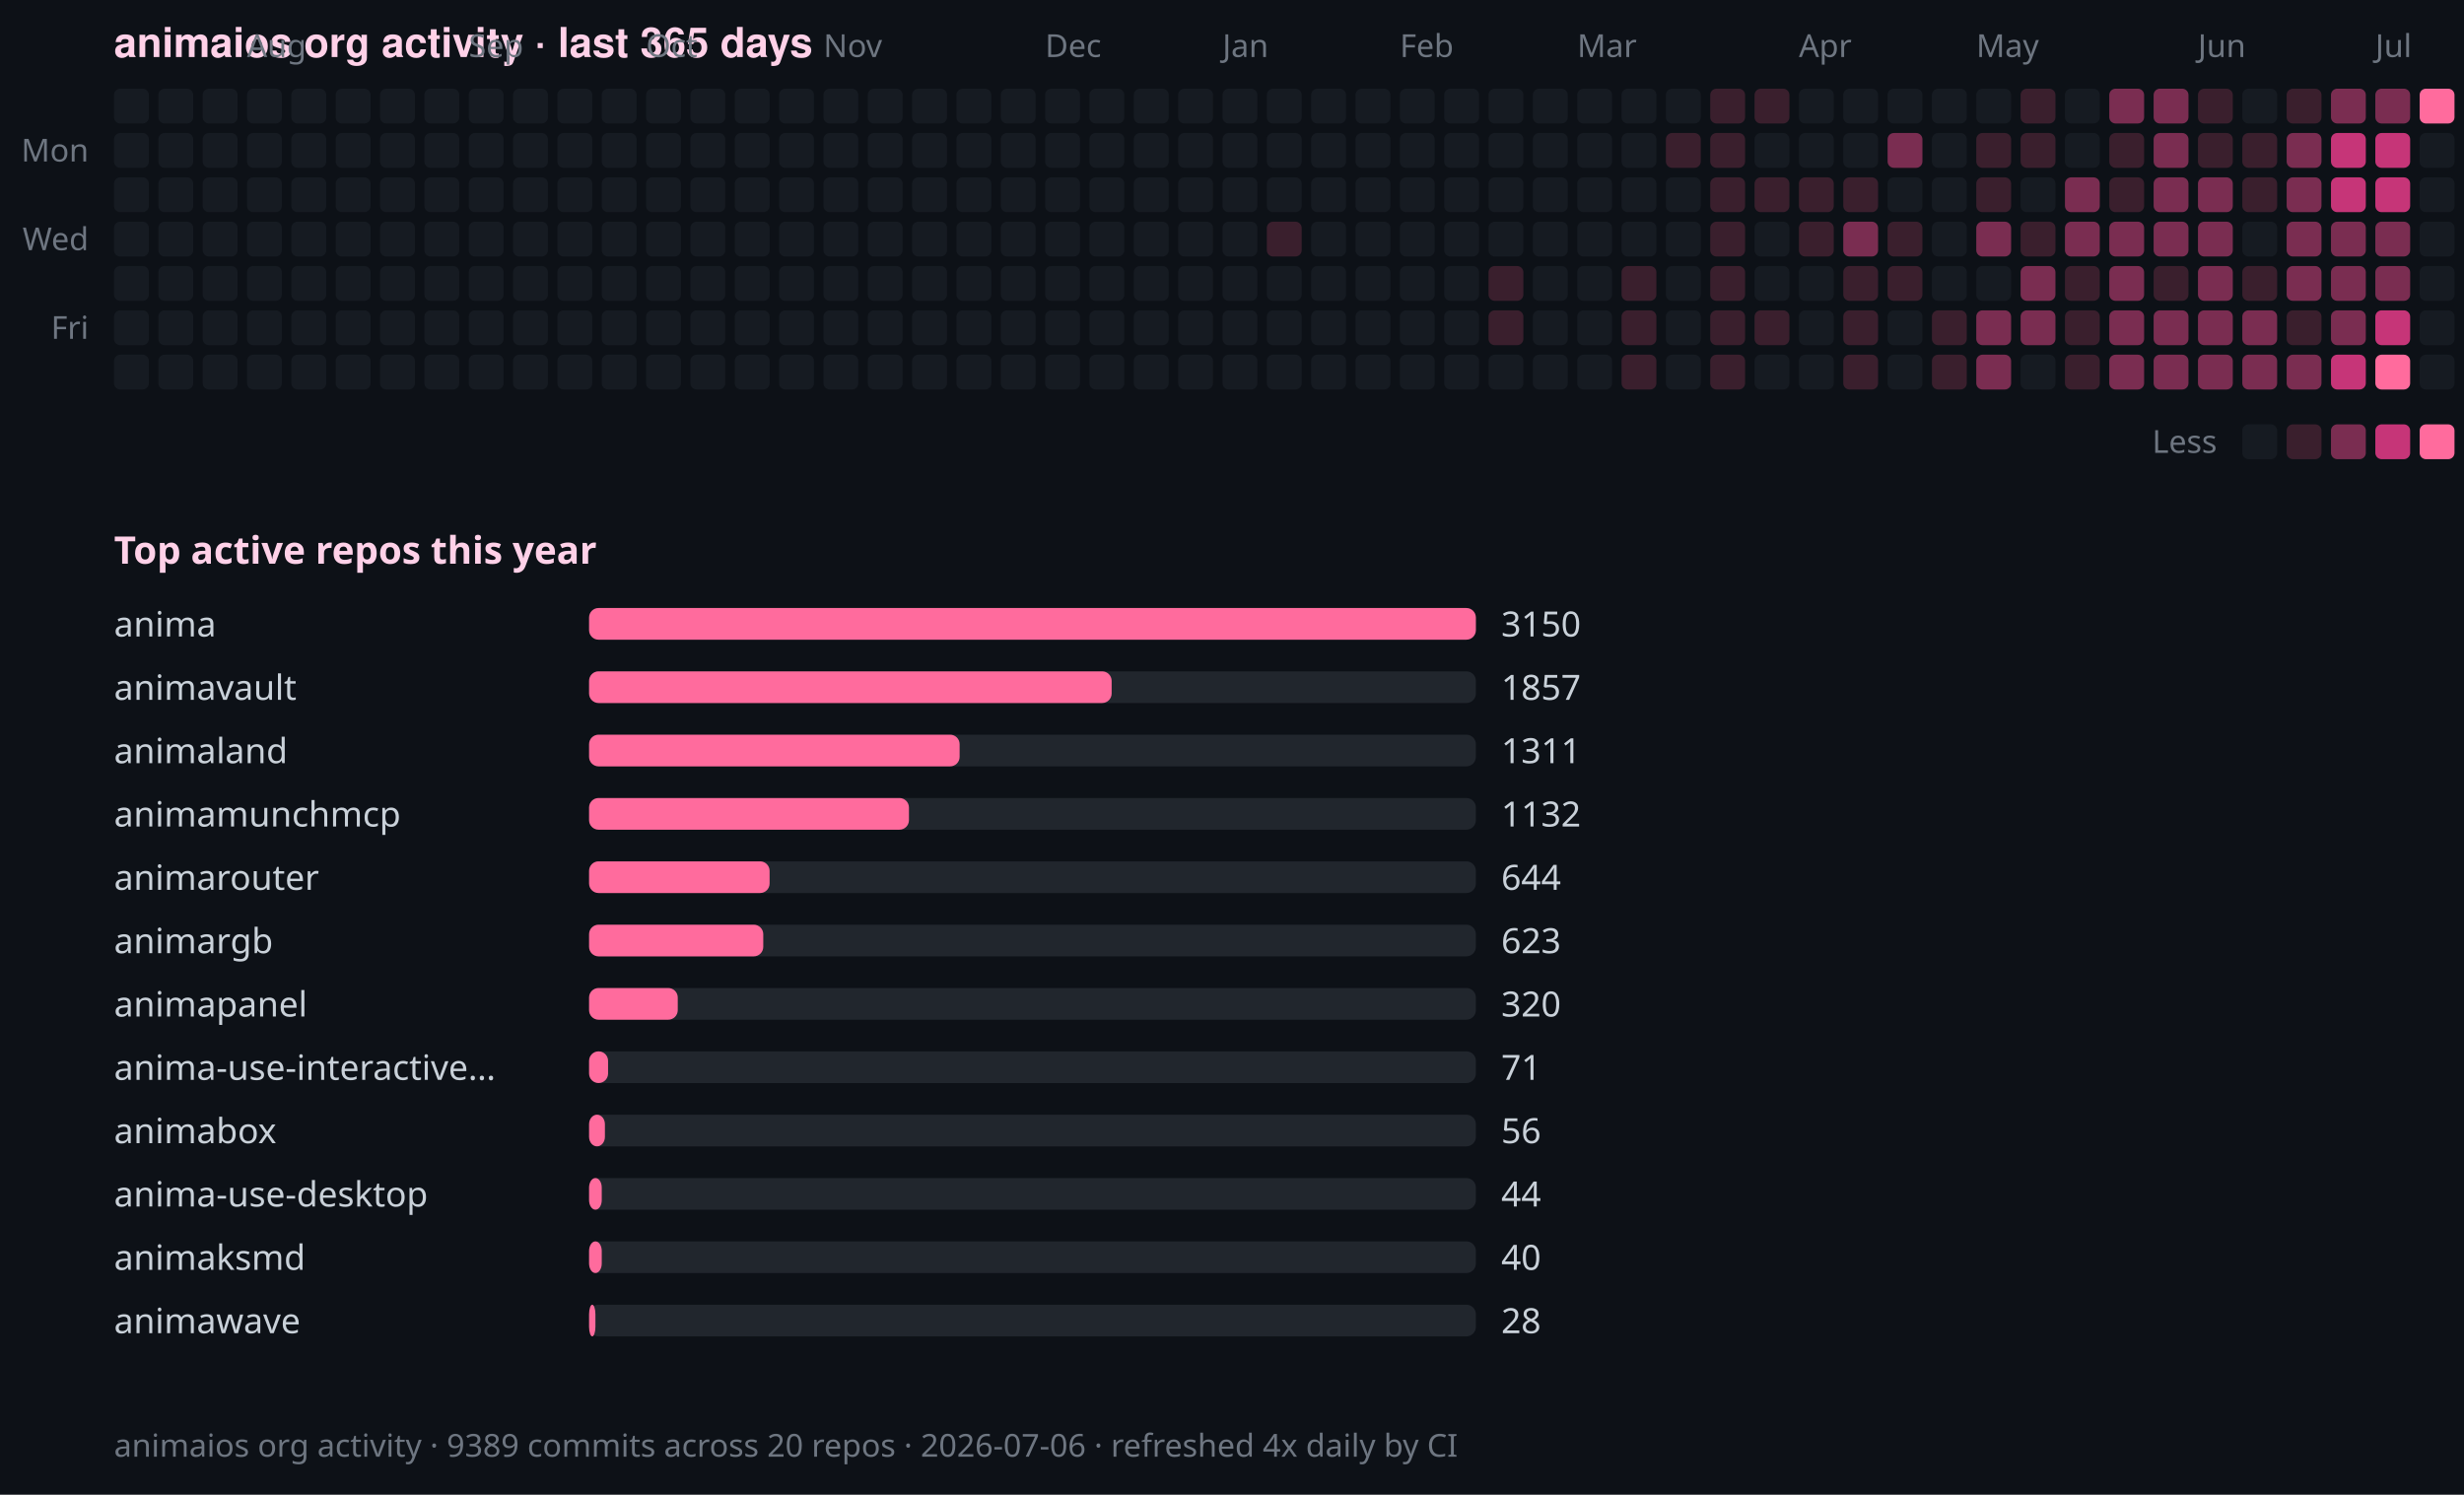
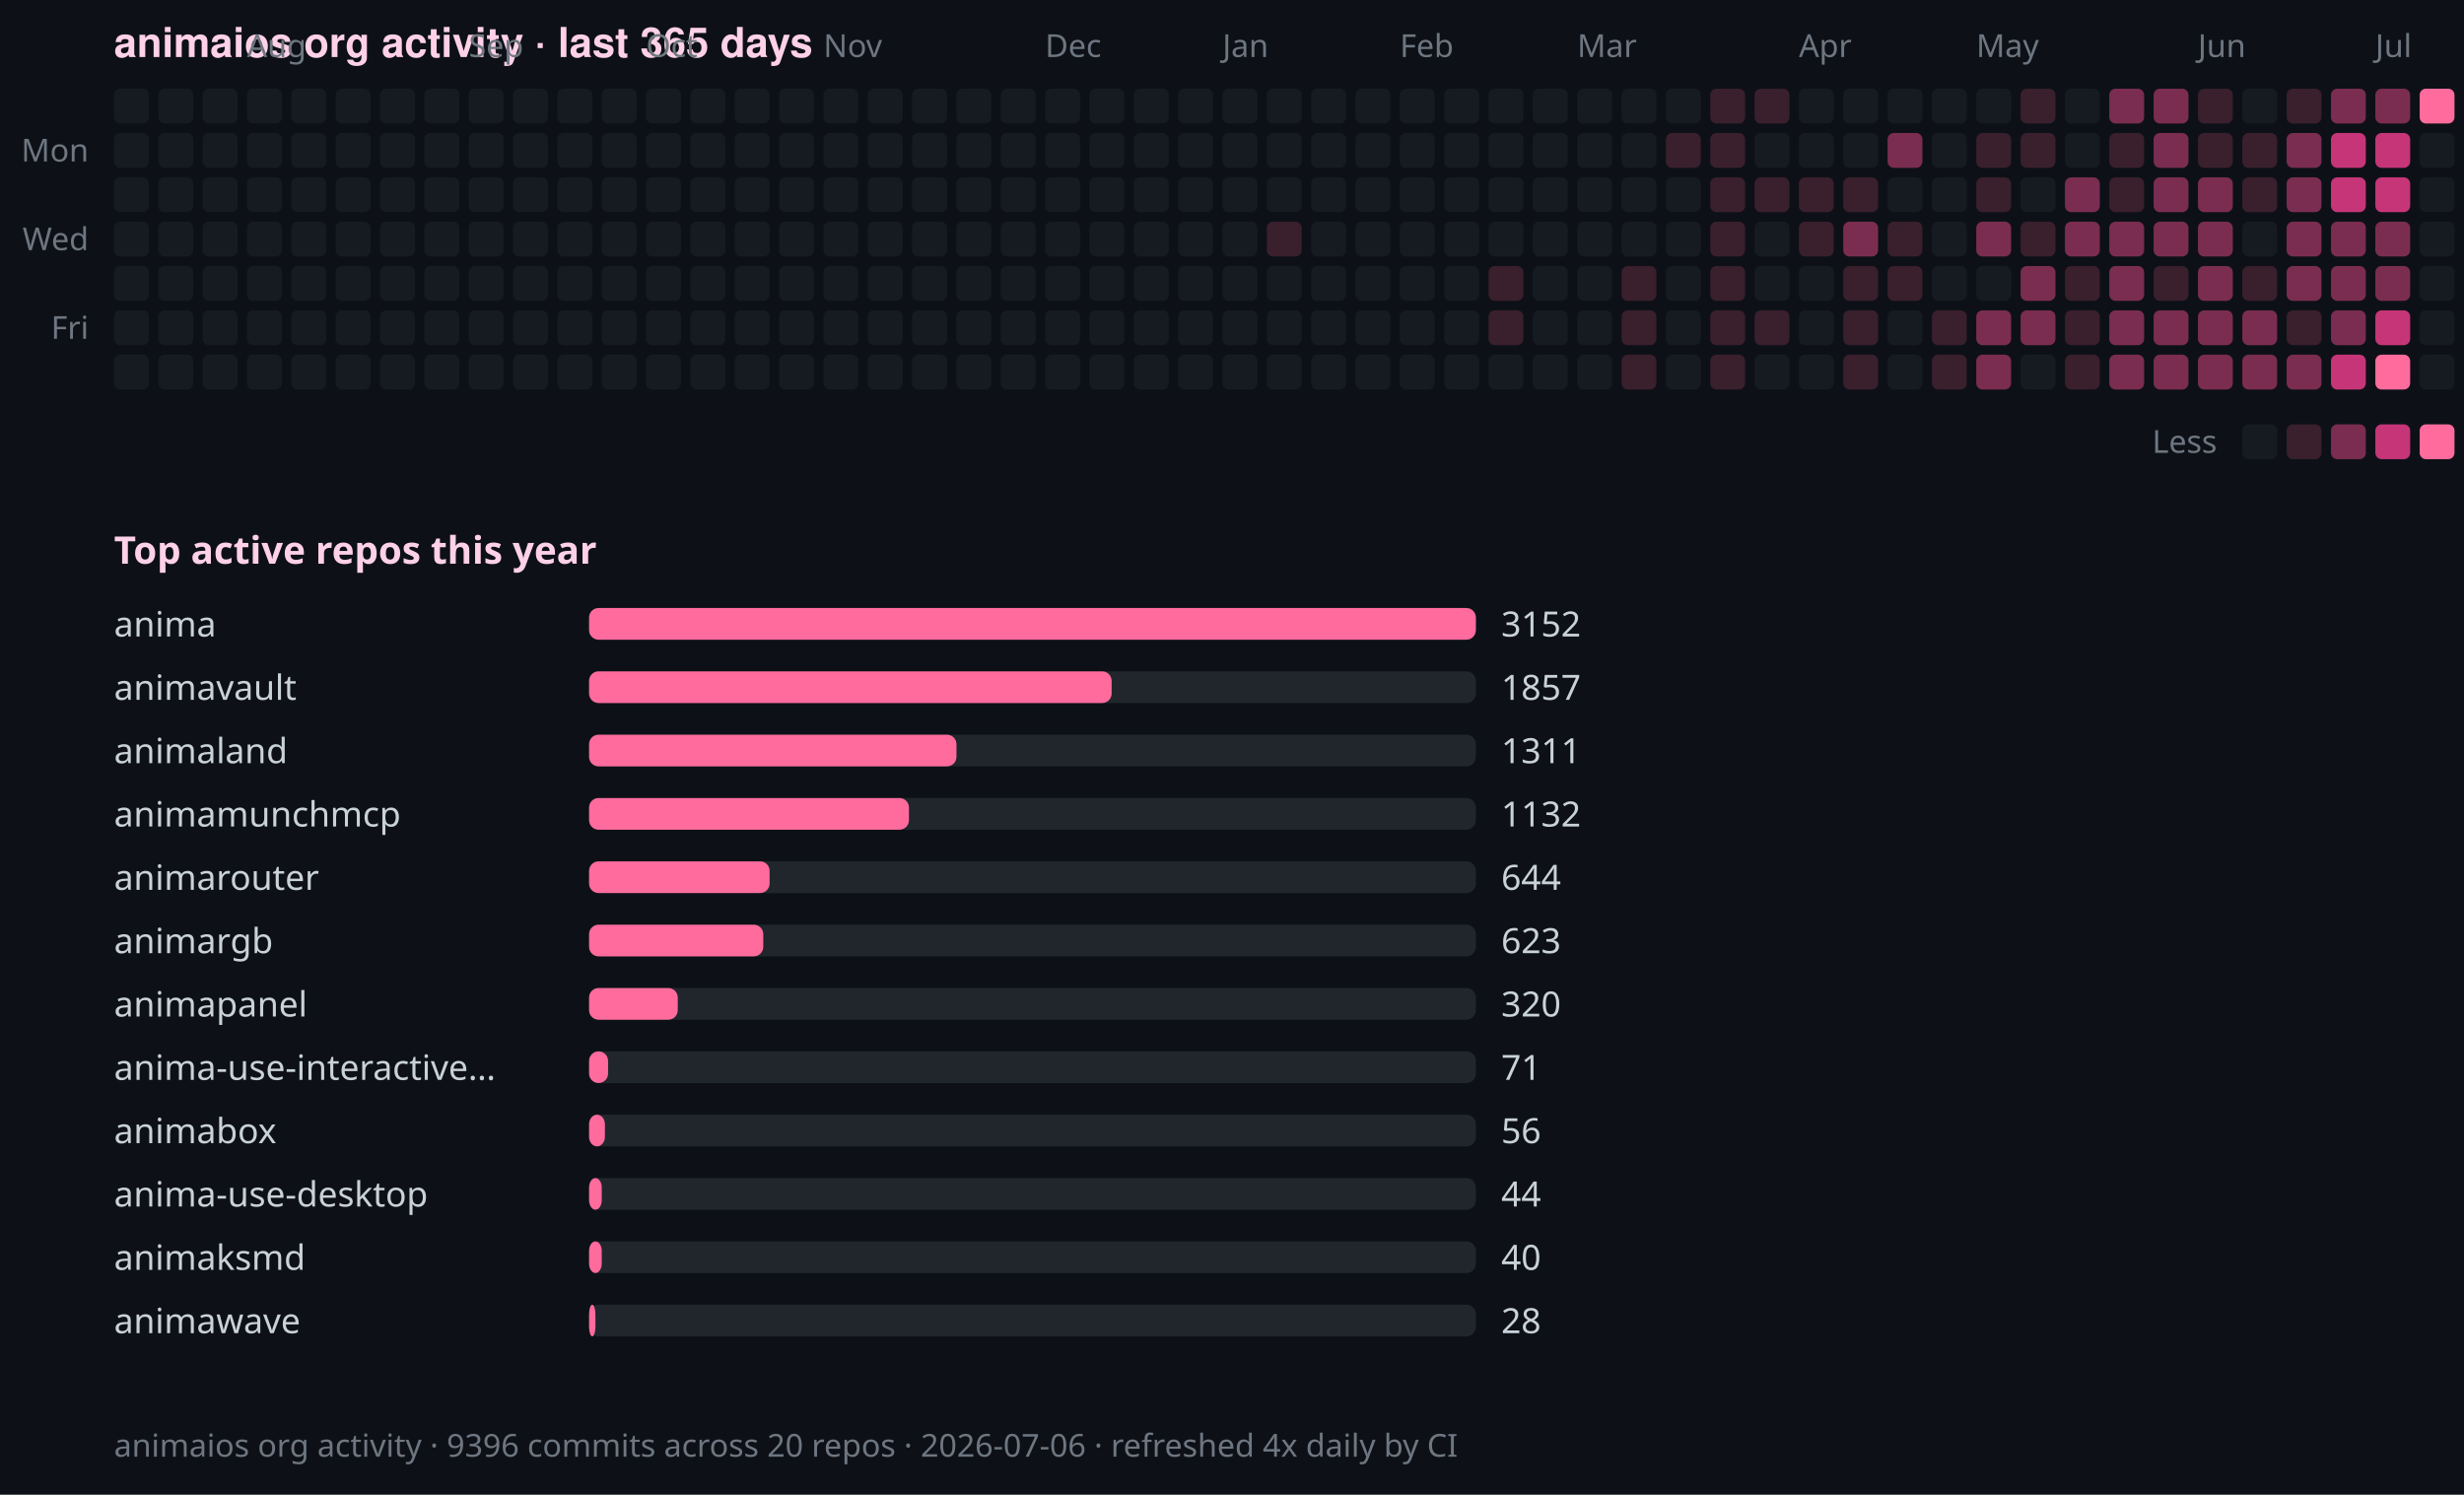
<svg xmlns="http://www.w3.org/2000/svg" width="778" height="472" viewBox="0 0 778 472" role="img" aria-label="animaios org commit activity over the last 365 days">
  <rect width="778" height="472" fill="#0d1117" />
  <text x="36" y="18" fill="#ffd1e8" font-family="-apple-system, BlinkMacSystemFont, 'Segoe UI', Helvetica, Arial, sans-serif" font-size="13" font-weight="600">animaios org activity · last 365 days</text>
  <text x="78" y="18" fill="#6e7681" font-family="ui-sans-serif, system-ui, sans-serif" font-size="10">Aug</text>
  <text x="148" y="18" fill="#6e7681" font-family="ui-sans-serif, system-ui, sans-serif" font-size="10">Sep</text>
  <text x="204" y="18" fill="#6e7681" font-family="ui-sans-serif, system-ui, sans-serif" font-size="10">Oct</text>
  <text x="260" y="18" fill="#6e7681" font-family="ui-sans-serif, system-ui, sans-serif" font-size="10">Nov</text>
  <text x="330" y="18" fill="#6e7681" font-family="ui-sans-serif, system-ui, sans-serif" font-size="10">Dec</text>
  <text x="386" y="18" fill="#6e7681" font-family="ui-sans-serif, system-ui, sans-serif" font-size="10">Jan</text>
  <text x="442" y="18" fill="#6e7681" font-family="ui-sans-serif, system-ui, sans-serif" font-size="10">Feb</text>
  <text x="498" y="18" fill="#6e7681" font-family="ui-sans-serif, system-ui, sans-serif" font-size="10">Mar</text>
  <text x="568" y="18" fill="#6e7681" font-family="ui-sans-serif, system-ui, sans-serif" font-size="10">Apr</text>
  <text x="624" y="18" fill="#6e7681" font-family="ui-sans-serif, system-ui, sans-serif" font-size="10">May</text>
  <text x="694" y="18" fill="#6e7681" font-family="ui-sans-serif, system-ui, sans-serif" font-size="10">Jun</text>
  <text x="750" y="18" fill="#6e7681" font-family="ui-sans-serif, system-ui, sans-serif" font-size="10">Jul</text>
  <text x="28" y="51" text-anchor="end" fill="#6e7681" font-family="ui-sans-serif, system-ui, sans-serif" font-size="10">Mon</text>
  <text x="28" y="79" text-anchor="end" fill="#6e7681" font-family="ui-sans-serif, system-ui, sans-serif" font-size="10">Wed</text>
  <text x="28" y="107" text-anchor="end" fill="#6e7681" font-family="ui-sans-serif, system-ui, sans-serif" font-size="10">Fri</text>
  <rect x="36" y="28" width="11" height="11" rx="2" ry="2" fill="#161b22" />
  <rect x="50" y="28" width="11" height="11" rx="2" ry="2" fill="#161b22" />
  <rect x="64" y="28" width="11" height="11" rx="2" ry="2" fill="#161b22" />
  <rect x="78" y="28" width="11" height="11" rx="2" ry="2" fill="#161b22" />
  <rect x="92" y="28" width="11" height="11" rx="2" ry="2" fill="#161b22" />
  <rect x="106" y="28" width="11" height="11" rx="2" ry="2" fill="#161b22" />
  <rect x="120" y="28" width="11" height="11" rx="2" ry="2" fill="#161b22" />
  <rect x="134" y="28" width="11" height="11" rx="2" ry="2" fill="#161b22" />
  <rect x="148" y="28" width="11" height="11" rx="2" ry="2" fill="#161b22" />
  <rect x="162" y="28" width="11" height="11" rx="2" ry="2" fill="#161b22" />
  <rect x="176" y="28" width="11" height="11" rx="2" ry="2" fill="#161b22" />
  <rect x="190" y="28" width="11" height="11" rx="2" ry="2" fill="#161b22" />
  <rect x="204" y="28" width="11" height="11" rx="2" ry="2" fill="#161b22" />
  <rect x="218" y="28" width="11" height="11" rx="2" ry="2" fill="#161b22" />
  <rect x="232" y="28" width="11" height="11" rx="2" ry="2" fill="#161b22" />
  <rect x="246" y="28" width="11" height="11" rx="2" ry="2" fill="#161b22" />
  <rect x="260" y="28" width="11" height="11" rx="2" ry="2" fill="#161b22" />
  <rect x="274" y="28" width="11" height="11" rx="2" ry="2" fill="#161b22" />
  <rect x="288" y="28" width="11" height="11" rx="2" ry="2" fill="#161b22" />
  <rect x="302" y="28" width="11" height="11" rx="2" ry="2" fill="#161b22" />
  <rect x="316" y="28" width="11" height="11" rx="2" ry="2" fill="#161b22" />
  <rect x="330" y="28" width="11" height="11" rx="2" ry="2" fill="#161b22" />
  <rect x="344" y="28" width="11" height="11" rx="2" ry="2" fill="#161b22" />
  <rect x="358" y="28" width="11" height="11" rx="2" ry="2" fill="#161b22" />
  <rect x="372" y="28" width="11" height="11" rx="2" ry="2" fill="#161b22" />
  <rect x="386" y="28" width="11" height="11" rx="2" ry="2" fill="#161b22" />
  <rect x="400" y="28" width="11" height="11" rx="2" ry="2" fill="#161b22" />
  <rect x="414" y="28" width="11" height="11" rx="2" ry="2" fill="#161b22" />
  <rect x="428" y="28" width="11" height="11" rx="2" ry="2" fill="#161b22" />
  <rect x="442" y="28" width="11" height="11" rx="2" ry="2" fill="#161b22" />
  <rect x="456" y="28" width="11" height="11" rx="2" ry="2" fill="#161b22" />
  <rect x="470" y="28" width="11" height="11" rx="2" ry="2" fill="#161b22" />
  <rect x="484" y="28" width="11" height="11" rx="2" ry="2" fill="#161b22" />
  <rect x="498" y="28" width="11" height="11" rx="2" ry="2" fill="#161b22" />
  <rect x="512" y="28" width="11" height="11" rx="2" ry="2" fill="#161b22" />
  <rect x="526" y="28" width="11" height="11" rx="2" ry="2" fill="#161b22" />
  <rect x="540" y="28" width="11" height="11" rx="2" ry="2" fill="#3a1f2d" />
  <rect x="554" y="28" width="11" height="11" rx="2" ry="2" fill="#3a1f2d" />
  <rect x="568" y="28" width="11" height="11" rx="2" ry="2" fill="#161b22" />
  <rect x="582" y="28" width="11" height="11" rx="2" ry="2" fill="#161b22" />
  <rect x="596" y="28" width="11" height="11" rx="2" ry="2" fill="#161b22" />
  <rect x="610" y="28" width="11" height="11" rx="2" ry="2" fill="#161b22" />
  <rect x="624" y="28" width="11" height="11" rx="2" ry="2" fill="#161b22" />
  <rect x="638" y="28" width="11" height="11" rx="2" ry="2" fill="#3a1f2d" />
  <rect x="652" y="28" width="11" height="11" rx="2" ry="2" fill="#161b22" />
  <rect x="666" y="28" width="11" height="11" rx="2" ry="2" fill="#7a2d51" />
  <rect x="680" y="28" width="11" height="11" rx="2" ry="2" fill="#7a2d51" />
  <rect x="694" y="28" width="11" height="11" rx="2" ry="2" fill="#3a1f2d" />
  <rect x="708" y="28" width="11" height="11" rx="2" ry="2" fill="#161b22" />
  <rect x="722" y="28" width="11" height="11" rx="2" ry="2" fill="#3a1f2d" />
  <rect x="736" y="28" width="11" height="11" rx="2" ry="2" fill="#7a2d51" />
  <rect x="750" y="28" width="11" height="11" rx="2" ry="2" fill="#7a2d51" />
  <rect x="764" y="28" width="11" height="11" rx="2" ry="2" fill="#ff6b9d" />
  <rect x="36" y="42" width="11" height="11" rx="2" ry="2" fill="#161b22" />
  <rect x="50" y="42" width="11" height="11" rx="2" ry="2" fill="#161b22" />
  <rect x="64" y="42" width="11" height="11" rx="2" ry="2" fill="#161b22" />
  <rect x="78" y="42" width="11" height="11" rx="2" ry="2" fill="#161b22" />
  <rect x="92" y="42" width="11" height="11" rx="2" ry="2" fill="#161b22" />
  <rect x="106" y="42" width="11" height="11" rx="2" ry="2" fill="#161b22" />
  <rect x="120" y="42" width="11" height="11" rx="2" ry="2" fill="#161b22" />
  <rect x="134" y="42" width="11" height="11" rx="2" ry="2" fill="#161b22" />
  <rect x="148" y="42" width="11" height="11" rx="2" ry="2" fill="#161b22" />
  <rect x="162" y="42" width="11" height="11" rx="2" ry="2" fill="#161b22" />
  <rect x="176" y="42" width="11" height="11" rx="2" ry="2" fill="#161b22" />
  <rect x="190" y="42" width="11" height="11" rx="2" ry="2" fill="#161b22" />
  <rect x="204" y="42" width="11" height="11" rx="2" ry="2" fill="#161b22" />
  <rect x="218" y="42" width="11" height="11" rx="2" ry="2" fill="#161b22" />
  <rect x="232" y="42" width="11" height="11" rx="2" ry="2" fill="#161b22" />
  <rect x="246" y="42" width="11" height="11" rx="2" ry="2" fill="#161b22" />
  <rect x="260" y="42" width="11" height="11" rx="2" ry="2" fill="#161b22" />
  <rect x="274" y="42" width="11" height="11" rx="2" ry="2" fill="#161b22" />
  <rect x="288" y="42" width="11" height="11" rx="2" ry="2" fill="#161b22" />
  <rect x="302" y="42" width="11" height="11" rx="2" ry="2" fill="#161b22" />
  <rect x="316" y="42" width="11" height="11" rx="2" ry="2" fill="#161b22" />
  <rect x="330" y="42" width="11" height="11" rx="2" ry="2" fill="#161b22" />
  <rect x="344" y="42" width="11" height="11" rx="2" ry="2" fill="#161b22" />
  <rect x="358" y="42" width="11" height="11" rx="2" ry="2" fill="#161b22" />
  <rect x="372" y="42" width="11" height="11" rx="2" ry="2" fill="#161b22" />
  <rect x="386" y="42" width="11" height="11" rx="2" ry="2" fill="#161b22" />
  <rect x="400" y="42" width="11" height="11" rx="2" ry="2" fill="#161b22" />
  <rect x="414" y="42" width="11" height="11" rx="2" ry="2" fill="#161b22" />
  <rect x="428" y="42" width="11" height="11" rx="2" ry="2" fill="#161b22" />
  <rect x="442" y="42" width="11" height="11" rx="2" ry="2" fill="#161b22" />
  <rect x="456" y="42" width="11" height="11" rx="2" ry="2" fill="#161b22" />
  <rect x="470" y="42" width="11" height="11" rx="2" ry="2" fill="#161b22" />
  <rect x="484" y="42" width="11" height="11" rx="2" ry="2" fill="#161b22" />
  <rect x="498" y="42" width="11" height="11" rx="2" ry="2" fill="#161b22" />
  <rect x="512" y="42" width="11" height="11" rx="2" ry="2" fill="#161b22" />
  <rect x="526" y="42" width="11" height="11" rx="2" ry="2" fill="#3a1f2d" />
  <rect x="540" y="42" width="11" height="11" rx="2" ry="2" fill="#3a1f2d" />
  <rect x="554" y="42" width="11" height="11" rx="2" ry="2" fill="#161b22" />
  <rect x="568" y="42" width="11" height="11" rx="2" ry="2" fill="#161b22" />
  <rect x="582" y="42" width="11" height="11" rx="2" ry="2" fill="#161b22" />
  <rect x="596" y="42" width="11" height="11" rx="2" ry="2" fill="#7a2d51" />
  <rect x="610" y="42" width="11" height="11" rx="2" ry="2" fill="#161b22" />
  <rect x="624" y="42" width="11" height="11" rx="2" ry="2" fill="#3a1f2d" />
  <rect x="638" y="42" width="11" height="11" rx="2" ry="2" fill="#3a1f2d" />
  <rect x="652" y="42" width="11" height="11" rx="2" ry="2" fill="#161b22" />
  <rect x="666" y="42" width="11" height="11" rx="2" ry="2" fill="#3a1f2d" />
  <rect x="680" y="42" width="11" height="11" rx="2" ry="2" fill="#7a2d51" />
  <rect x="694" y="42" width="11" height="11" rx="2" ry="2" fill="#3a1f2d" />
  <rect x="708" y="42" width="11" height="11" rx="2" ry="2" fill="#3a1f2d" />
  <rect x="722" y="42" width="11" height="11" rx="2" ry="2" fill="#7a2d51" />
  <rect x="736" y="42" width="11" height="11" rx="2" ry="2" fill="#c63578" />
  <rect x="750" y="42" width="11" height="11" rx="2" ry="2" fill="#c63578" />
  <rect x="764" y="42" width="11" height="11" rx="2" ry="2" fill="#161b22" />
  <rect x="36" y="56" width="11" height="11" rx="2" ry="2" fill="#161b22" />
  <rect x="50" y="56" width="11" height="11" rx="2" ry="2" fill="#161b22" />
  <rect x="64" y="56" width="11" height="11" rx="2" ry="2" fill="#161b22" />
  <rect x="78" y="56" width="11" height="11" rx="2" ry="2" fill="#161b22" />
  <rect x="92" y="56" width="11" height="11" rx="2" ry="2" fill="#161b22" />
  <rect x="106" y="56" width="11" height="11" rx="2" ry="2" fill="#161b22" />
  <rect x="120" y="56" width="11" height="11" rx="2" ry="2" fill="#161b22" />
  <rect x="134" y="56" width="11" height="11" rx="2" ry="2" fill="#161b22" />
  <rect x="148" y="56" width="11" height="11" rx="2" ry="2" fill="#161b22" />
  <rect x="162" y="56" width="11" height="11" rx="2" ry="2" fill="#161b22" />
  <rect x="176" y="56" width="11" height="11" rx="2" ry="2" fill="#161b22" />
  <rect x="190" y="56" width="11" height="11" rx="2" ry="2" fill="#161b22" />
  <rect x="204" y="56" width="11" height="11" rx="2" ry="2" fill="#161b22" />
  <rect x="218" y="56" width="11" height="11" rx="2" ry="2" fill="#161b22" />
  <rect x="232" y="56" width="11" height="11" rx="2" ry="2" fill="#161b22" />
  <rect x="246" y="56" width="11" height="11" rx="2" ry="2" fill="#161b22" />
  <rect x="260" y="56" width="11" height="11" rx="2" ry="2" fill="#161b22" />
  <rect x="274" y="56" width="11" height="11" rx="2" ry="2" fill="#161b22" />
  <rect x="288" y="56" width="11" height="11" rx="2" ry="2" fill="#161b22" />
  <rect x="302" y="56" width="11" height="11" rx="2" ry="2" fill="#161b22" />
  <rect x="316" y="56" width="11" height="11" rx="2" ry="2" fill="#161b22" />
  <rect x="330" y="56" width="11" height="11" rx="2" ry="2" fill="#161b22" />
  <rect x="344" y="56" width="11" height="11" rx="2" ry="2" fill="#161b22" />
  <rect x="358" y="56" width="11" height="11" rx="2" ry="2" fill="#161b22" />
  <rect x="372" y="56" width="11" height="11" rx="2" ry="2" fill="#161b22" />
  <rect x="386" y="56" width="11" height="11" rx="2" ry="2" fill="#161b22" />
  <rect x="400" y="56" width="11" height="11" rx="2" ry="2" fill="#161b22" />
  <rect x="414" y="56" width="11" height="11" rx="2" ry="2" fill="#161b22" />
  <rect x="428" y="56" width="11" height="11" rx="2" ry="2" fill="#161b22" />
  <rect x="442" y="56" width="11" height="11" rx="2" ry="2" fill="#161b22" />
  <rect x="456" y="56" width="11" height="11" rx="2" ry="2" fill="#161b22" />
  <rect x="470" y="56" width="11" height="11" rx="2" ry="2" fill="#161b22" />
  <rect x="484" y="56" width="11" height="11" rx="2" ry="2" fill="#161b22" />
  <rect x="498" y="56" width="11" height="11" rx="2" ry="2" fill="#161b22" />
  <rect x="512" y="56" width="11" height="11" rx="2" ry="2" fill="#161b22" />
  <rect x="526" y="56" width="11" height="11" rx="2" ry="2" fill="#161b22" />
  <rect x="540" y="56" width="11" height="11" rx="2" ry="2" fill="#3a1f2d" />
  <rect x="554" y="56" width="11" height="11" rx="2" ry="2" fill="#3a1f2d" />
  <rect x="568" y="56" width="11" height="11" rx="2" ry="2" fill="#3a1f2d" />
  <rect x="582" y="56" width="11" height="11" rx="2" ry="2" fill="#3a1f2d" />
  <rect x="596" y="56" width="11" height="11" rx="2" ry="2" fill="#161b22" />
  <rect x="610" y="56" width="11" height="11" rx="2" ry="2" fill="#161b22" />
  <rect x="624" y="56" width="11" height="11" rx="2" ry="2" fill="#3a1f2d" />
  <rect x="638" y="56" width="11" height="11" rx="2" ry="2" fill="#161b22" />
  <rect x="652" y="56" width="11" height="11" rx="2" ry="2" fill="#7a2d51" />
  <rect x="666" y="56" width="11" height="11" rx="2" ry="2" fill="#3a1f2d" />
  <rect x="680" y="56" width="11" height="11" rx="2" ry="2" fill="#7a2d51" />
  <rect x="694" y="56" width="11" height="11" rx="2" ry="2" fill="#7a2d51" />
  <rect x="708" y="56" width="11" height="11" rx="2" ry="2" fill="#3a1f2d" />
  <rect x="722" y="56" width="11" height="11" rx="2" ry="2" fill="#7a2d51" />
  <rect x="736" y="56" width="11" height="11" rx="2" ry="2" fill="#c63578" />
  <rect x="750" y="56" width="11" height="11" rx="2" ry="2" fill="#c63578" />
  <rect x="764" y="56" width="11" height="11" rx="2" ry="2" fill="#161b22" />
  <rect x="36" y="70" width="11" height="11" rx="2" ry="2" fill="#161b22" />
  <rect x="50" y="70" width="11" height="11" rx="2" ry="2" fill="#161b22" />
  <rect x="64" y="70" width="11" height="11" rx="2" ry="2" fill="#161b22" />
  <rect x="78" y="70" width="11" height="11" rx="2" ry="2" fill="#161b22" />
  <rect x="92" y="70" width="11" height="11" rx="2" ry="2" fill="#161b22" />
  <rect x="106" y="70" width="11" height="11" rx="2" ry="2" fill="#161b22" />
  <rect x="120" y="70" width="11" height="11" rx="2" ry="2" fill="#161b22" />
  <rect x="134" y="70" width="11" height="11" rx="2" ry="2" fill="#161b22" />
  <rect x="148" y="70" width="11" height="11" rx="2" ry="2" fill="#161b22" />
  <rect x="162" y="70" width="11" height="11" rx="2" ry="2" fill="#161b22" />
  <rect x="176" y="70" width="11" height="11" rx="2" ry="2" fill="#161b22" />
  <rect x="190" y="70" width="11" height="11" rx="2" ry="2" fill="#161b22" />
  <rect x="204" y="70" width="11" height="11" rx="2" ry="2" fill="#161b22" />
  <rect x="218" y="70" width="11" height="11" rx="2" ry="2" fill="#161b22" />
  <rect x="232" y="70" width="11" height="11" rx="2" ry="2" fill="#161b22" />
  <rect x="246" y="70" width="11" height="11" rx="2" ry="2" fill="#161b22" />
  <rect x="260" y="70" width="11" height="11" rx="2" ry="2" fill="#161b22" />
  <rect x="274" y="70" width="11" height="11" rx="2" ry="2" fill="#161b22" />
  <rect x="288" y="70" width="11" height="11" rx="2" ry="2" fill="#161b22" />
  <rect x="302" y="70" width="11" height="11" rx="2" ry="2" fill="#161b22" />
  <rect x="316" y="70" width="11" height="11" rx="2" ry="2" fill="#161b22" />
  <rect x="330" y="70" width="11" height="11" rx="2" ry="2" fill="#161b22" />
  <rect x="344" y="70" width="11" height="11" rx="2" ry="2" fill="#161b22" />
  <rect x="358" y="70" width="11" height="11" rx="2" ry="2" fill="#161b22" />
  <rect x="372" y="70" width="11" height="11" rx="2" ry="2" fill="#161b22" />
  <rect x="386" y="70" width="11" height="11" rx="2" ry="2" fill="#161b22" />
  <rect x="400" y="70" width="11" height="11" rx="2" ry="2" fill="#3a1f2d" />
  <rect x="414" y="70" width="11" height="11" rx="2" ry="2" fill="#161b22" />
  <rect x="428" y="70" width="11" height="11" rx="2" ry="2" fill="#161b22" />
  <rect x="442" y="70" width="11" height="11" rx="2" ry="2" fill="#161b22" />
  <rect x="456" y="70" width="11" height="11" rx="2" ry="2" fill="#161b22" />
  <rect x="470" y="70" width="11" height="11" rx="2" ry="2" fill="#161b22" />
  <rect x="484" y="70" width="11" height="11" rx="2" ry="2" fill="#161b22" />
  <rect x="498" y="70" width="11" height="11" rx="2" ry="2" fill="#161b22" />
  <rect x="512" y="70" width="11" height="11" rx="2" ry="2" fill="#161b22" />
  <rect x="526" y="70" width="11" height="11" rx="2" ry="2" fill="#161b22" />
  <rect x="540" y="70" width="11" height="11" rx="2" ry="2" fill="#3a1f2d" />
  <rect x="554" y="70" width="11" height="11" rx="2" ry="2" fill="#161b22" />
  <rect x="568" y="70" width="11" height="11" rx="2" ry="2" fill="#3a1f2d" />
  <rect x="582" y="70" width="11" height="11" rx="2" ry="2" fill="#7a2d51" />
  <rect x="596" y="70" width="11" height="11" rx="2" ry="2" fill="#3a1f2d" />
  <rect x="610" y="70" width="11" height="11" rx="2" ry="2" fill="#161b22" />
  <rect x="624" y="70" width="11" height="11" rx="2" ry="2" fill="#7a2d51" />
  <rect x="638" y="70" width="11" height="11" rx="2" ry="2" fill="#3a1f2d" />
  <rect x="652" y="70" width="11" height="11" rx="2" ry="2" fill="#7a2d51" />
  <rect x="666" y="70" width="11" height="11" rx="2" ry="2" fill="#7a2d51" />
  <rect x="680" y="70" width="11" height="11" rx="2" ry="2" fill="#7a2d51" />
  <rect x="694" y="70" width="11" height="11" rx="2" ry="2" fill="#7a2d51" />
  <rect x="708" y="70" width="11" height="11" rx="2" ry="2" fill="#161b22" />
  <rect x="722" y="70" width="11" height="11" rx="2" ry="2" fill="#7a2d51" />
  <rect x="736" y="70" width="11" height="11" rx="2" ry="2" fill="#7a2d51" />
  <rect x="750" y="70" width="11" height="11" rx="2" ry="2" fill="#7a2d51" />
  <rect x="764" y="70" width="11" height="11" rx="2" ry="2" fill="#161b22" />
  <rect x="36" y="84" width="11" height="11" rx="2" ry="2" fill="#161b22" />
  <rect x="50" y="84" width="11" height="11" rx="2" ry="2" fill="#161b22" />
  <rect x="64" y="84" width="11" height="11" rx="2" ry="2" fill="#161b22" />
  <rect x="78" y="84" width="11" height="11" rx="2" ry="2" fill="#161b22" />
  <rect x="92" y="84" width="11" height="11" rx="2" ry="2" fill="#161b22" />
  <rect x="106" y="84" width="11" height="11" rx="2" ry="2" fill="#161b22" />
  <rect x="120" y="84" width="11" height="11" rx="2" ry="2" fill="#161b22" />
  <rect x="134" y="84" width="11" height="11" rx="2" ry="2" fill="#161b22" />
  <rect x="148" y="84" width="11" height="11" rx="2" ry="2" fill="#161b22" />
  <rect x="162" y="84" width="11" height="11" rx="2" ry="2" fill="#161b22" />
  <rect x="176" y="84" width="11" height="11" rx="2" ry="2" fill="#161b22" />
  <rect x="190" y="84" width="11" height="11" rx="2" ry="2" fill="#161b22" />
  <rect x="204" y="84" width="11" height="11" rx="2" ry="2" fill="#161b22" />
  <rect x="218" y="84" width="11" height="11" rx="2" ry="2" fill="#161b22" />
  <rect x="232" y="84" width="11" height="11" rx="2" ry="2" fill="#161b22" />
  <rect x="246" y="84" width="11" height="11" rx="2" ry="2" fill="#161b22" />
  <rect x="260" y="84" width="11" height="11" rx="2" ry="2" fill="#161b22" />
  <rect x="274" y="84" width="11" height="11" rx="2" ry="2" fill="#161b22" />
  <rect x="288" y="84" width="11" height="11" rx="2" ry="2" fill="#161b22" />
  <rect x="302" y="84" width="11" height="11" rx="2" ry="2" fill="#161b22" />
  <rect x="316" y="84" width="11" height="11" rx="2" ry="2" fill="#161b22" />
  <rect x="330" y="84" width="11" height="11" rx="2" ry="2" fill="#161b22" />
  <rect x="344" y="84" width="11" height="11" rx="2" ry="2" fill="#161b22" />
  <rect x="358" y="84" width="11" height="11" rx="2" ry="2" fill="#161b22" />
  <rect x="372" y="84" width="11" height="11" rx="2" ry="2" fill="#161b22" />
  <rect x="386" y="84" width="11" height="11" rx="2" ry="2" fill="#161b22" />
  <rect x="400" y="84" width="11" height="11" rx="2" ry="2" fill="#161b22" />
  <rect x="414" y="84" width="11" height="11" rx="2" ry="2" fill="#161b22" />
  <rect x="428" y="84" width="11" height="11" rx="2" ry="2" fill="#161b22" />
  <rect x="442" y="84" width="11" height="11" rx="2" ry="2" fill="#161b22" />
  <rect x="456" y="84" width="11" height="11" rx="2" ry="2" fill="#161b22" />
  <rect x="470" y="84" width="11" height="11" rx="2" ry="2" fill="#3a1f2d" />
  <rect x="484" y="84" width="11" height="11" rx="2" ry="2" fill="#161b22" />
  <rect x="498" y="84" width="11" height="11" rx="2" ry="2" fill="#161b22" />
  <rect x="512" y="84" width="11" height="11" rx="2" ry="2" fill="#3a1f2d" />
  <rect x="526" y="84" width="11" height="11" rx="2" ry="2" fill="#161b22" />
  <rect x="540" y="84" width="11" height="11" rx="2" ry="2" fill="#3a1f2d" />
  <rect x="554" y="84" width="11" height="11" rx="2" ry="2" fill="#161b22" />
  <rect x="568" y="84" width="11" height="11" rx="2" ry="2" fill="#161b22" />
  <rect x="582" y="84" width="11" height="11" rx="2" ry="2" fill="#3a1f2d" />
  <rect x="596" y="84" width="11" height="11" rx="2" ry="2" fill="#3a1f2d" />
  <rect x="610" y="84" width="11" height="11" rx="2" ry="2" fill="#161b22" />
  <rect x="624" y="84" width="11" height="11" rx="2" ry="2" fill="#161b22" />
  <rect x="638" y="84" width="11" height="11" rx="2" ry="2" fill="#7a2d51" />
  <rect x="652" y="84" width="11" height="11" rx="2" ry="2" fill="#3a1f2d" />
  <rect x="666" y="84" width="11" height="11" rx="2" ry="2" fill="#7a2d51" />
  <rect x="680" y="84" width="11" height="11" rx="2" ry="2" fill="#3a1f2d" />
  <rect x="694" y="84" width="11" height="11" rx="2" ry="2" fill="#7a2d51" />
  <rect x="708" y="84" width="11" height="11" rx="2" ry="2" fill="#3a1f2d" />
  <rect x="722" y="84" width="11" height="11" rx="2" ry="2" fill="#7a2d51" />
  <rect x="736" y="84" width="11" height="11" rx="2" ry="2" fill="#7a2d51" />
  <rect x="750" y="84" width="11" height="11" rx="2" ry="2" fill="#7a2d51" />
  <rect x="764" y="84" width="11" height="11" rx="2" ry="2" fill="#161b22" />
  <rect x="36" y="98" width="11" height="11" rx="2" ry="2" fill="#161b22" />
  <rect x="50" y="98" width="11" height="11" rx="2" ry="2" fill="#161b22" />
  <rect x="64" y="98" width="11" height="11" rx="2" ry="2" fill="#161b22" />
  <rect x="78" y="98" width="11" height="11" rx="2" ry="2" fill="#161b22" />
  <rect x="92" y="98" width="11" height="11" rx="2" ry="2" fill="#161b22" />
  <rect x="106" y="98" width="11" height="11" rx="2" ry="2" fill="#161b22" />
  <rect x="120" y="98" width="11" height="11" rx="2" ry="2" fill="#161b22" />
  <rect x="134" y="98" width="11" height="11" rx="2" ry="2" fill="#161b22" />
  <rect x="148" y="98" width="11" height="11" rx="2" ry="2" fill="#161b22" />
  <rect x="162" y="98" width="11" height="11" rx="2" ry="2" fill="#161b22" />
  <rect x="176" y="98" width="11" height="11" rx="2" ry="2" fill="#161b22" />
  <rect x="190" y="98" width="11" height="11" rx="2" ry="2" fill="#161b22" />
  <rect x="204" y="98" width="11" height="11" rx="2" ry="2" fill="#161b22" />
  <rect x="218" y="98" width="11" height="11" rx="2" ry="2" fill="#161b22" />
  <rect x="232" y="98" width="11" height="11" rx="2" ry="2" fill="#161b22" />
  <rect x="246" y="98" width="11" height="11" rx="2" ry="2" fill="#161b22" />
  <rect x="260" y="98" width="11" height="11" rx="2" ry="2" fill="#161b22" />
  <rect x="274" y="98" width="11" height="11" rx="2" ry="2" fill="#161b22" />
  <rect x="288" y="98" width="11" height="11" rx="2" ry="2" fill="#161b22" />
  <rect x="302" y="98" width="11" height="11" rx="2" ry="2" fill="#161b22" />
  <rect x="316" y="98" width="11" height="11" rx="2" ry="2" fill="#161b22" />
  <rect x="330" y="98" width="11" height="11" rx="2" ry="2" fill="#161b22" />
  <rect x="344" y="98" width="11" height="11" rx="2" ry="2" fill="#161b22" />
  <rect x="358" y="98" width="11" height="11" rx="2" ry="2" fill="#161b22" />
  <rect x="372" y="98" width="11" height="11" rx="2" ry="2" fill="#161b22" />
  <rect x="386" y="98" width="11" height="11" rx="2" ry="2" fill="#161b22" />
  <rect x="400" y="98" width="11" height="11" rx="2" ry="2" fill="#161b22" />
  <rect x="414" y="98" width="11" height="11" rx="2" ry="2" fill="#161b22" />
  <rect x="428" y="98" width="11" height="11" rx="2" ry="2" fill="#161b22" />
  <rect x="442" y="98" width="11" height="11" rx="2" ry="2" fill="#161b22" />
  <rect x="456" y="98" width="11" height="11" rx="2" ry="2" fill="#161b22" />
  <rect x="470" y="98" width="11" height="11" rx="2" ry="2" fill="#3a1f2d" />
  <rect x="484" y="98" width="11" height="11" rx="2" ry="2" fill="#161b22" />
  <rect x="498" y="98" width="11" height="11" rx="2" ry="2" fill="#161b22" />
  <rect x="512" y="98" width="11" height="11" rx="2" ry="2" fill="#3a1f2d" />
  <rect x="526" y="98" width="11" height="11" rx="2" ry="2" fill="#161b22" />
  <rect x="540" y="98" width="11" height="11" rx="2" ry="2" fill="#3a1f2d" />
  <rect x="554" y="98" width="11" height="11" rx="2" ry="2" fill="#3a1f2d" />
  <rect x="568" y="98" width="11" height="11" rx="2" ry="2" fill="#161b22" />
  <rect x="582" y="98" width="11" height="11" rx="2" ry="2" fill="#3a1f2d" />
  <rect x="596" y="98" width="11" height="11" rx="2" ry="2" fill="#161b22" />
  <rect x="610" y="98" width="11" height="11" rx="2" ry="2" fill="#3a1f2d" />
  <rect x="624" y="98" width="11" height="11" rx="2" ry="2" fill="#7a2d51" />
  <rect x="638" y="98" width="11" height="11" rx="2" ry="2" fill="#7a2d51" />
  <rect x="652" y="98" width="11" height="11" rx="2" ry="2" fill="#3a1f2d" />
  <rect x="666" y="98" width="11" height="11" rx="2" ry="2" fill="#7a2d51" />
  <rect x="680" y="98" width="11" height="11" rx="2" ry="2" fill="#7a2d51" />
  <rect x="694" y="98" width="11" height="11" rx="2" ry="2" fill="#7a2d51" />
  <rect x="708" y="98" width="11" height="11" rx="2" ry="2" fill="#7a2d51" />
  <rect x="722" y="98" width="11" height="11" rx="2" ry="2" fill="#3a1f2d" />
  <rect x="736" y="98" width="11" height="11" rx="2" ry="2" fill="#7a2d51" />
  <rect x="750" y="98" width="11" height="11" rx="2" ry="2" fill="#c63578" />
  <rect x="764" y="98" width="11" height="11" rx="2" ry="2" fill="#161b22" />
  <rect x="36" y="112" width="11" height="11" rx="2" ry="2" fill="#161b22" />
  <rect x="50" y="112" width="11" height="11" rx="2" ry="2" fill="#161b22" />
  <rect x="64" y="112" width="11" height="11" rx="2" ry="2" fill="#161b22" />
  <rect x="78" y="112" width="11" height="11" rx="2" ry="2" fill="#161b22" />
  <rect x="92" y="112" width="11" height="11" rx="2" ry="2" fill="#161b22" />
  <rect x="106" y="112" width="11" height="11" rx="2" ry="2" fill="#161b22" />
  <rect x="120" y="112" width="11" height="11" rx="2" ry="2" fill="#161b22" />
  <rect x="134" y="112" width="11" height="11" rx="2" ry="2" fill="#161b22" />
  <rect x="148" y="112" width="11" height="11" rx="2" ry="2" fill="#161b22" />
  <rect x="162" y="112" width="11" height="11" rx="2" ry="2" fill="#161b22" />
  <rect x="176" y="112" width="11" height="11" rx="2" ry="2" fill="#161b22" />
  <rect x="190" y="112" width="11" height="11" rx="2" ry="2" fill="#161b22" />
  <rect x="204" y="112" width="11" height="11" rx="2" ry="2" fill="#161b22" />
  <rect x="218" y="112" width="11" height="11" rx="2" ry="2" fill="#161b22" />
  <rect x="232" y="112" width="11" height="11" rx="2" ry="2" fill="#161b22" />
  <rect x="246" y="112" width="11" height="11" rx="2" ry="2" fill="#161b22" />
  <rect x="260" y="112" width="11" height="11" rx="2" ry="2" fill="#161b22" />
  <rect x="274" y="112" width="11" height="11" rx="2" ry="2" fill="#161b22" />
  <rect x="288" y="112" width="11" height="11" rx="2" ry="2" fill="#161b22" />
  <rect x="302" y="112" width="11" height="11" rx="2" ry="2" fill="#161b22" />
  <rect x="316" y="112" width="11" height="11" rx="2" ry="2" fill="#161b22" />
  <rect x="330" y="112" width="11" height="11" rx="2" ry="2" fill="#161b22" />
  <rect x="344" y="112" width="11" height="11" rx="2" ry="2" fill="#161b22" />
  <rect x="358" y="112" width="11" height="11" rx="2" ry="2" fill="#161b22" />
  <rect x="372" y="112" width="11" height="11" rx="2" ry="2" fill="#161b22" />
  <rect x="386" y="112" width="11" height="11" rx="2" ry="2" fill="#161b22" />
  <rect x="400" y="112" width="11" height="11" rx="2" ry="2" fill="#161b22" />
  <rect x="414" y="112" width="11" height="11" rx="2" ry="2" fill="#161b22" />
  <rect x="428" y="112" width="11" height="11" rx="2" ry="2" fill="#161b22" />
  <rect x="442" y="112" width="11" height="11" rx="2" ry="2" fill="#161b22" />
  <rect x="456" y="112" width="11" height="11" rx="2" ry="2" fill="#161b22" />
  <rect x="470" y="112" width="11" height="11" rx="2" ry="2" fill="#161b22" />
  <rect x="484" y="112" width="11" height="11" rx="2" ry="2" fill="#161b22" />
  <rect x="498" y="112" width="11" height="11" rx="2" ry="2" fill="#161b22" />
  <rect x="512" y="112" width="11" height="11" rx="2" ry="2" fill="#3a1f2d" />
  <rect x="526" y="112" width="11" height="11" rx="2" ry="2" fill="#161b22" />
  <rect x="540" y="112" width="11" height="11" rx="2" ry="2" fill="#3a1f2d" />
  <rect x="554" y="112" width="11" height="11" rx="2" ry="2" fill="#161b22" />
  <rect x="568" y="112" width="11" height="11" rx="2" ry="2" fill="#161b22" />
  <rect x="582" y="112" width="11" height="11" rx="2" ry="2" fill="#3a1f2d" />
  <rect x="596" y="112" width="11" height="11" rx="2" ry="2" fill="#161b22" />
  <rect x="610" y="112" width="11" height="11" rx="2" ry="2" fill="#3a1f2d" />
  <rect x="624" y="112" width="11" height="11" rx="2" ry="2" fill="#7a2d51" />
  <rect x="638" y="112" width="11" height="11" rx="2" ry="2" fill="#161b22" />
  <rect x="652" y="112" width="11" height="11" rx="2" ry="2" fill="#3a1f2d" />
  <rect x="666" y="112" width="11" height="11" rx="2" ry="2" fill="#7a2d51" />
  <rect x="680" y="112" width="11" height="11" rx="2" ry="2" fill="#7a2d51" />
  <rect x="694" y="112" width="11" height="11" rx="2" ry="2" fill="#7a2d51" />
  <rect x="708" y="112" width="11" height="11" rx="2" ry="2" fill="#7a2d51" />
  <rect x="722" y="112" width="11" height="11" rx="2" ry="2" fill="#7a2d51" />
  <rect x="736" y="112" width="11" height="11" rx="2" ry="2" fill="#c63578" />
  <rect x="750" y="112" width="11" height="11" rx="2" ry="2" fill="#ff6b9d" />
  <rect x="764" y="112" width="11" height="11" rx="2" ry="2" fill="#161b22" />
  <text x="700" y="143" text-anchor="end" fill="#6e7681" font-family="ui-sans-serif, system-ui, sans-serif" font-size="10">Less</text>
  <rect x="708" y="134" width="11" height="11" rx="2" ry="2" fill="#161b22" />
  <rect x="722" y="134" width="11" height="11" rx="2" ry="2" fill="#3a1f2d" />
  <rect x="736" y="134" width="11" height="11" rx="2" ry="2" fill="#7a2d51" />
  <rect x="750" y="134" width="11" height="11" rx="2" ry="2" fill="#c63578" />
  <rect x="764" y="134" width="11" height="11" rx="2" ry="2" fill="#ff6b9d" />
  <text x="782" y="143" fill="#6e7681" font-family="ui-sans-serif, system-ui, sans-serif" font-size="10">More</text>
  <text x="36" y="178" fill="#ffd1e8" font-family="ui-sans-serif, system-ui, sans-serif" font-size="12" font-weight="600">Top active repos this year</text>
  <rect x="186" y="192" width="280" height="10" rx="3" ry="3" fill="#21262d" />
  <rect x="186" y="192" width="280" height="10" rx="3" ry="3" fill="#ff6b9d" />
-   <text x="474" y="201" fill="#c9d1d9" font-family="ui-sans-serif, system-ui, sans-serif" font-size="11">3150</text>
+   <text x="474" y="201" fill="#c9d1d9" font-family="ui-sans-serif, system-ui, sans-serif" font-size="11">3152</text>
  <text x="36" y="201" fill="#c9d1d9" font-family="ui-sans-serif, system-ui, sans-serif" font-size="11">anima</text>
  <rect x="186" y="212" width="280" height="10" rx="3" ry="3" fill="#21262d" />
  <rect x="186" y="212" width="165" height="10" rx="3" ry="3" fill="#ff6b9d" />
  <text x="474" y="221" fill="#c9d1d9" font-family="ui-sans-serif, system-ui, sans-serif" font-size="11">1857</text>
  <text x="36" y="221" fill="#c9d1d9" font-family="ui-sans-serif, system-ui, sans-serif" font-size="11">animavault</text>
  <rect x="186" y="232" width="280" height="10" rx="3" ry="3" fill="#21262d" />
-   <rect x="186" y="232" width="117" height="10" rx="3" ry="3" fill="#ff6b9d" />
+   <rect x="186" y="232" width="116" height="10" rx="3" ry="3" fill="#ff6b9d" />
  <text x="474" y="241" fill="#c9d1d9" font-family="ui-sans-serif, system-ui, sans-serif" font-size="11">1311</text>
  <text x="36" y="241" fill="#c9d1d9" font-family="ui-sans-serif, system-ui, sans-serif" font-size="11">animaland</text>
  <rect x="186" y="252" width="280" height="10" rx="3" ry="3" fill="#21262d" />
  <rect x="186" y="252" width="101" height="10" rx="3" ry="3" fill="#ff6b9d" />
  <text x="474" y="261" fill="#c9d1d9" font-family="ui-sans-serif, system-ui, sans-serif" font-size="11">1132</text>
  <text x="36" y="261" fill="#c9d1d9" font-family="ui-sans-serif, system-ui, sans-serif" font-size="11">animamunchmcp</text>
  <rect x="186" y="272" width="280" height="10" rx="3" ry="3" fill="#21262d" />
  <rect x="186" y="272" width="57" height="10" rx="3" ry="3" fill="#ff6b9d" />
  <text x="474" y="281" fill="#c9d1d9" font-family="ui-sans-serif, system-ui, sans-serif" font-size="11">644</text>
  <text x="36" y="281" fill="#c9d1d9" font-family="ui-sans-serif, system-ui, sans-serif" font-size="11">animarouter</text>
  <rect x="186" y="292" width="280" height="10" rx="3" ry="3" fill="#21262d" />
  <rect x="186" y="292" width="55" height="10" rx="3" ry="3" fill="#ff6b9d" />
  <text x="474" y="301" fill="#c9d1d9" font-family="ui-sans-serif, system-ui, sans-serif" font-size="11">623</text>
  <text x="36" y="301" fill="#c9d1d9" font-family="ui-sans-serif, system-ui, sans-serif" font-size="11">animargb</text>
  <rect x="186" y="312" width="280" height="10" rx="3" ry="3" fill="#21262d" />
  <rect x="186" y="312" width="28" height="10" rx="3" ry="3" fill="#ff6b9d" />
  <text x="474" y="321" fill="#c9d1d9" font-family="ui-sans-serif, system-ui, sans-serif" font-size="11">320</text>
  <text x="36" y="321" fill="#c9d1d9" font-family="ui-sans-serif, system-ui, sans-serif" font-size="11">animapanel</text>
  <rect x="186" y="332" width="280" height="10" rx="3" ry="3" fill="#21262d" />
  <rect x="186" y="332" width="6" height="10" rx="3" ry="3" fill="#ff6b9d" />
  <text x="474" y="341" fill="#c9d1d9" font-family="ui-sans-serif, system-ui, sans-serif" font-size="11">71</text>
  <text x="36" y="341" fill="#c9d1d9" font-family="ui-sans-serif, system-ui, sans-serif" font-size="11">anima-use-interactive…</text>
  <rect x="186" y="352" width="280" height="10" rx="3" ry="3" fill="#21262d" />
  <rect x="186" y="352" width="5" height="10" rx="3" ry="3" fill="#ff6b9d" />
  <text x="474" y="361" fill="#c9d1d9" font-family="ui-sans-serif, system-ui, sans-serif" font-size="11">56</text>
  <text x="36" y="361" fill="#c9d1d9" font-family="ui-sans-serif, system-ui, sans-serif" font-size="11">animabox</text>
  <rect x="186" y="372" width="280" height="10" rx="3" ry="3" fill="#21262d" />
  <rect x="186" y="372" width="4" height="10" rx="3" ry="3" fill="#ff6b9d" />
  <text x="474" y="381" fill="#c9d1d9" font-family="ui-sans-serif, system-ui, sans-serif" font-size="11">44</text>
  <text x="36" y="381" fill="#c9d1d9" font-family="ui-sans-serif, system-ui, sans-serif" font-size="11">anima-use-desktop</text>
  <rect x="186" y="392" width="280" height="10" rx="3" ry="3" fill="#21262d" />
  <rect x="186" y="392" width="4" height="10" rx="3" ry="3" fill="#ff6b9d" />
  <text x="474" y="401" fill="#c9d1d9" font-family="ui-sans-serif, system-ui, sans-serif" font-size="11">40</text>
  <text x="36" y="401" fill="#c9d1d9" font-family="ui-sans-serif, system-ui, sans-serif" font-size="11">animaksmd</text>
  <rect x="186" y="412" width="280" height="10" rx="3" ry="3" fill="#21262d" />
  <rect x="186" y="412" width="2" height="10" rx="3" ry="3" fill="#ff6b9d" />
  <text x="474" y="421" fill="#c9d1d9" font-family="ui-sans-serif, system-ui, sans-serif" font-size="11">28</text>
  <text x="36" y="421" fill="#c9d1d9" font-family="ui-sans-serif, system-ui, sans-serif" font-size="11">animawave</text>
-   <text x="36" y="460" fill="#6e7681" font-family="ui-sans-serif, system-ui, sans-serif" font-size="10">animaios org activity · 9389 commits across 20 repos · 2026-07-06 · refreshed 4x daily by CI</text>
+   <text x="36" y="460" fill="#6e7681" font-family="ui-sans-serif, system-ui, sans-serif" font-size="10">animaios org activity · 9396 commits across 20 repos · 2026-07-06 · refreshed 4x daily by CI</text>
</svg>
